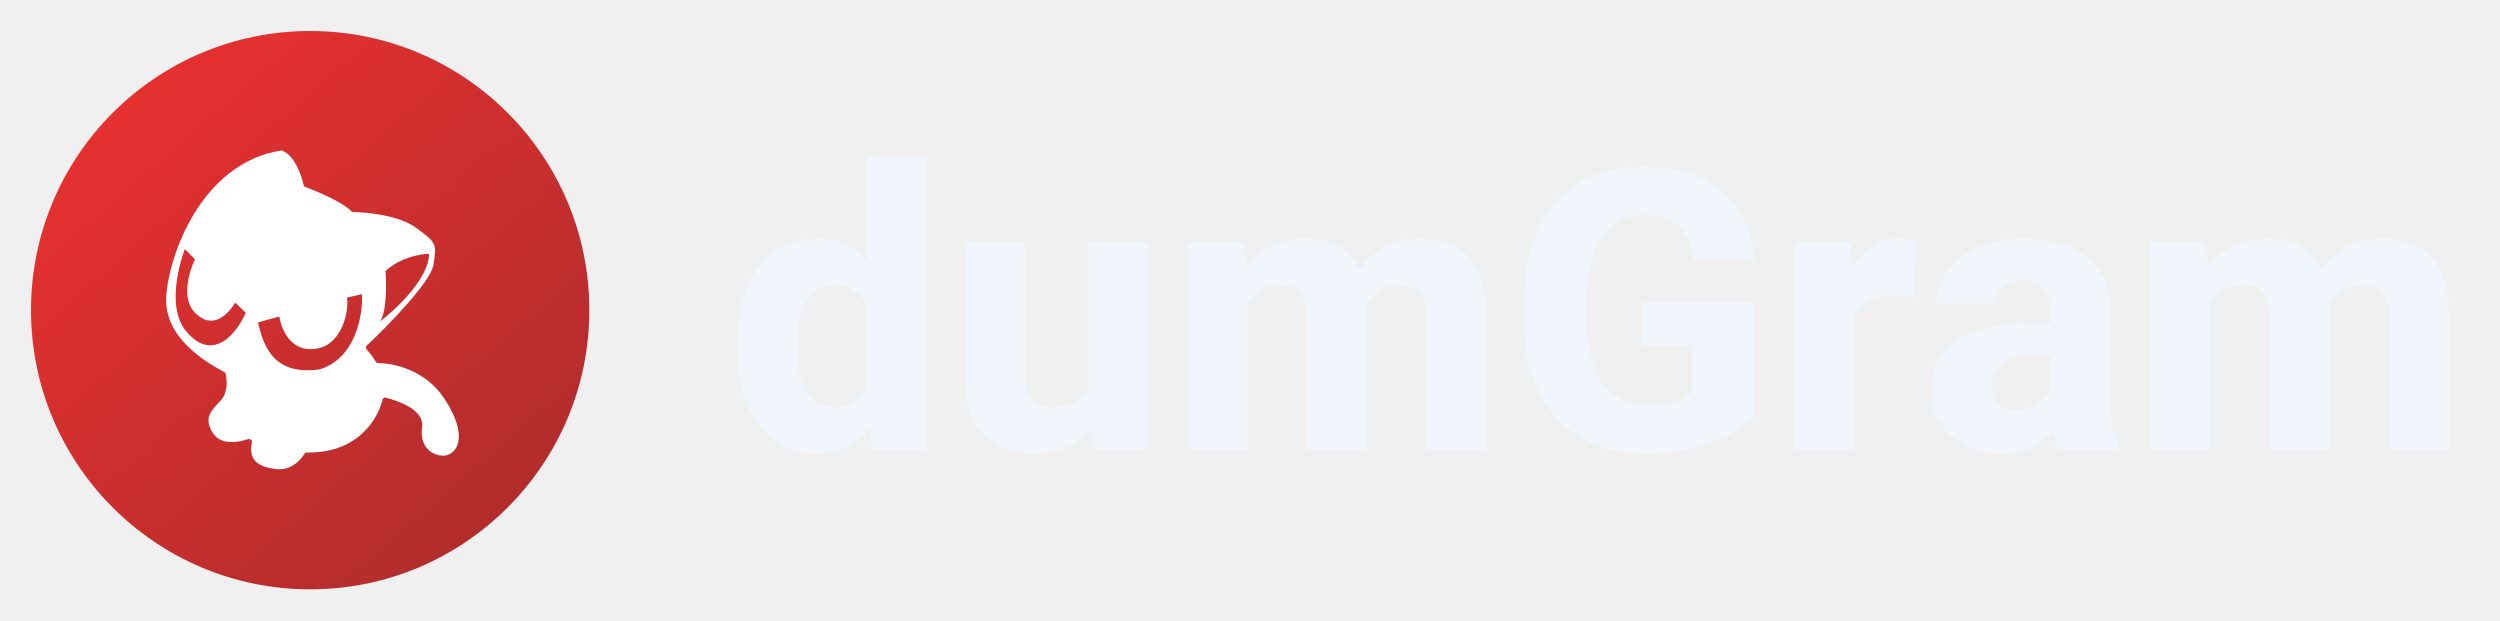
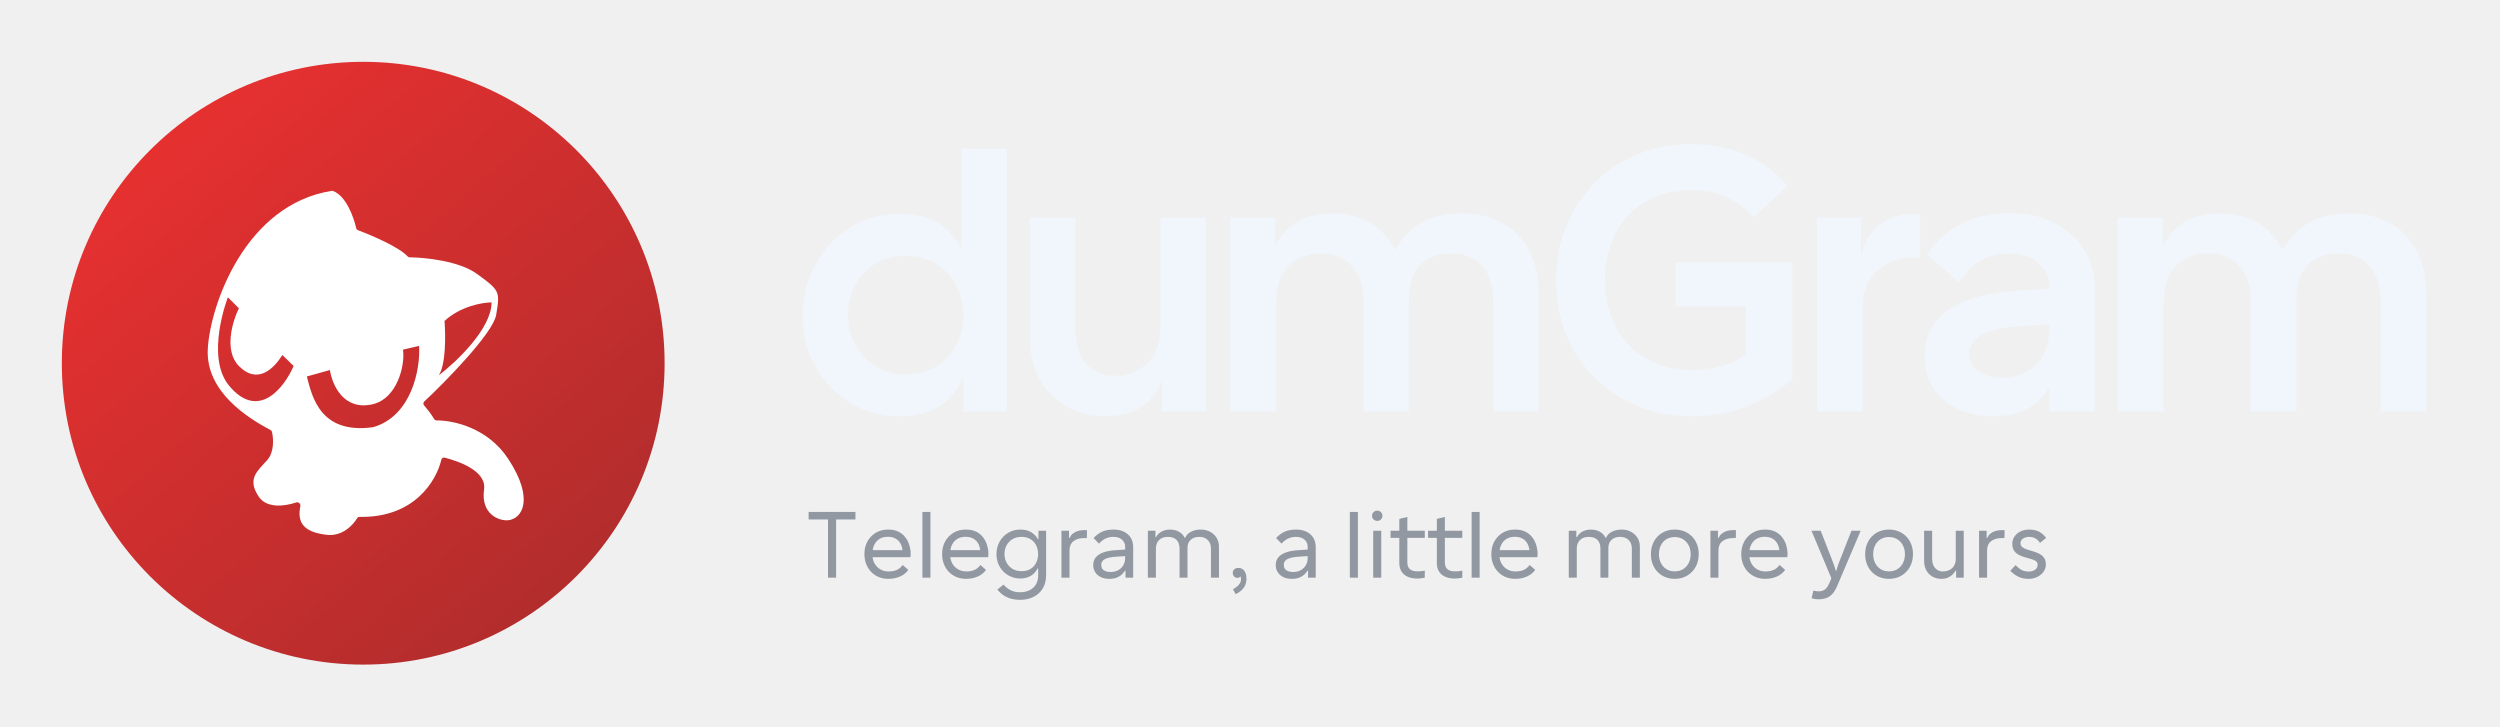
- <svg xmlns="http://www.w3.org/2000/svg" width="806" height="200" viewBox="0 0 806 200" fill="none">
-   <g transform="translate(10 10) scale(0.18)">
+ <svg xmlns="http://www.w3.org/2000/svg" width="647" height="188" viewBox="0 0 647 188" fill="none">
+   <g transform="translate(16 16) scale(0.156)">
    <circle cx="500" cy="500" r="500" fill="url(#paint0_linear_34_11)" />
    <path d="M447.763 214.055C448.447 213.946 449.161 213.995 449.811 214.233C471.394 222.129 484.126 257.141 488.382 276.027C488.723 277.537 489.785 278.773 491.235 279.316C514.669 288.092 559.488 307.372 573.456 322.652C574.383 323.666 575.654 324.306 577.029 324.322C603.436 324.625 659.426 330.436 688.879 351.912C726.736 379.516 727.182 380.852 720.501 420.033C715.332 450.346 634.628 532.517 601.257 563.531C599.467 565.195 599.336 567.98 600.924 569.837C606.045 575.827 613.471 585.148 617.581 592.404C618.462 593.958 620.1 594.947 621.887 594.931C649.125 594.679 706.544 606.839 740.543 658.68C784.636 725.91 763.5 758.085 740.543 760.5C726.025 762.028 694.71 750.906 700.5 709.5C704.84 678.466 658.274 662.618 635.017 656.619C632.578 655.989 630.182 657.599 629.609 660.051C621.382 695.195 584.759 756.636 493.989 754.924C492.266 754.892 490.642 755.831 489.758 757.31C482.764 768.999 465.015 787.667 439.463 784.681C408.156 781.023 388.726 769.573 395.744 737.12C396.567 733.316 392.646 729.735 388.954 730.968C369.723 737.386 340.292 741.268 326.781 721.458C306.738 692.072 324.554 678.715 340.588 660.906C352.697 647.455 351.204 625.011 348.626 613.801C348.35 612.599 347.567 611.619 346.478 611.039C309.433 591.302 238.21 547.612 242.158 476.134C246.156 403.736 304.227 236.792 447.763 214.055ZM565.953 477.468C569.962 502.55 556.6 557.978 516.516 567.851C467.345 579.961 448.223 535.2 444.809 511.306L406.505 521.991C415.413 557.165 429.665 618.162 516.516 606.141C580.651 587.441 595.052 509.08 592.676 471.235L565.953 477.468ZM275.478 390.647C275.468 390.672 237.152 489.05 277.705 537.575C326.521 595.988 369.306 539.949 384.597 504.627L365.891 486.373C352.529 507.744 325.361 536.684 293.739 504.627C268.441 478.982 283.198 430.125 293.739 408.902L275.478 390.647ZM712.93 399.107C698.016 399.149 661.527 405.364 634.886 429.89C636.719 452.484 637.366 502.162 625.292 520.12C654.505 497.889 712.93 442.561 712.93 399.107Z" fill-rule="evenodd" clip-rule="evenodd" fill="white" />
    <defs>
      <linearGradient id="paint0_linear_34_11" x1="145.5" y1="96.5" x2="987.5" y2="1065.5" gradientUnits="userSpaceOnUse">
        <stop stop-color="#E83030" />
        <stop offset="1" stop-color="#A62C2C" />
      </linearGradient>
    </defs>
  </g>
-   <path transform="translate(234 145.0) scale(0.06181)" fill="#F0F6FC" d="M734 -242V-1536H1048V0H766ZM60 -528V-549Q60 -672 87.5 -773.5Q115 -875 168.5 -948.5Q222 -1022 301.0 -1062.0Q380 -1102 482 -1102Q576 -1102 646.0 -1060.5Q716 -1019 765.5 -944.5Q815 -870 846.0 -769.5Q877 -669 893 -552V-516Q878 -404 846.5 -307.0Q815 -210 765.5 -136.5Q716 -63 645.5 -21.5Q575 20 480 20Q378 20 299.5 -21.0Q221 -62 168.0 -136.0Q115 -210 87.5 -310.0Q60 -410 60 -528ZM372 -549V-528Q372 -464 381.5 -409.0Q391 -354 413.0 -312.0Q435 -270 471.0 -246.5Q507 -223 559 -223Q629 -223 674.0 -255.5Q719 -288 742.0 -346.0Q765 -404 766 -481V-586Q766 -650 753.0 -701.0Q740 -752 714.5 -787.0Q689 -822 651.0 -840.5Q613 -859 561 -859Q510 -859 474.0 -835.5Q438 -812 415.5 -770.0Q393 -728 382.5 -671.5Q372 -615 372 -549ZM1891 -261V-1082H2205V0H1911ZM1924 -482 2010 -484Q2010 -375 1984.5 -283.0Q1959 -191 1908.5 -123.0Q1858 -55 1783.5 -17.5Q1709 20 1610 20Q1530 20 1463.5 -2.5Q1397 -25 1349.0 -73.5Q1301 -122 1275.0 -198.5Q1249 -275 1249 -382V-1082H1561V-380Q1561 -338 1571.5 -308.5Q1582 -279 1600.5 -260.0Q1619 -241 1646.5 -232.0Q1674 -223 1707 -223Q1790 -223 1837.5 -257.5Q1885 -292 1904.5 -350.5Q1924 -409 1924 -482ZM2721 -855V0H2409V-1082H2702ZM2681 -579 2602 -577Q2602 -691 2629.5 -786.5Q2657 -882 2710.0 -953.0Q2763 -1024 2841.5 -1063.0Q2920 -1102 3023 -1102Q3095 -1102 3154.0 -1080.5Q3213 -1059 3255.5 -1013.5Q3298 -968 3321.0 -895.5Q3344 -823 3344 -722V0H3032V-684Q3032 -756 3014.5 -793.5Q2997 -831 2964.0 -845.0Q2931 -859 2885 -859Q2835 -859 2796.5 -837.5Q2758 -816 2732.0 -778.0Q2706 -740 2693.5 -689.0Q2681 -638 2681 -579ZM3312 -595 3213 -587Q3213 -697 3239.0 -791.0Q3265 -885 3317.0 -954.5Q3369 -1024 3446.5 -1063.0Q3524 -1102 3627 -1102Q3703 -1102 3765.5 -1080.0Q3828 -1058 3873.5 -1009.0Q3919 -960 3944.0 -880.5Q3969 -801 3969 -686V0H3655V-686Q3655 -757 3637.5 -794.0Q3620 -831 3587.5 -845.0Q3555 -859 3510 -859Q3460 -859 3423.0 -838.5Q3386 -818 3361.0 -782.5Q3336 -747 3324.0 -699.0Q3312 -651 3312 -595ZM5366 -769V-182Q5330 -141 5256.5 -94.0Q5183 -47 5069.0 -13.5Q4955 20 4797 20Q4654 20 4537.0 -26.5Q4420 -73 4336.0 -163.5Q4252 -254 4206.5 -385.0Q4161 -516 4161 -685V-771Q4161 -940 4206.0 -1071.0Q4251 -1202 4333.0 -1292.5Q4415 -1383 4528.0 -1430.0Q4641 -1477 4778 -1477Q4973 -1477 5097.0 -1414.5Q5221 -1352 5285.5 -1242.0Q5350 -1132 5365 -989H5051Q5041 -1062 5011.5 -1115.0Q4982 -1168 4928.0 -1196.5Q4874 -1225 4788 -1225Q4719 -1225 4663.5 -1196.5Q4608 -1168 4570.0 -1111.0Q4532 -1054 4512.0 -969.5Q4492 -885 4492 -773V-685Q4492 -573 4512.5 -488.0Q4533 -403 4573.0 -346.5Q4613 -290 4674.5 -261.0Q4736 -232 4818 -232Q4882 -232 4926.0 -242.5Q4970 -253 4998.0 -269.5Q5026 -286 5040 -300V-542H4781V-769ZM5886 -830V0H5574V-1082H5867ZM6209 -1090 6204 -799Q6184 -802 6152.0 -804.5Q6120 -807 6097 -807Q6037 -807 5993.5 -792.5Q5950 -778 5921.5 -750.0Q5893 -722 5879.0 -680.5Q5865 -639 5865 -585L5806 -614Q5806 -721 5827.0 -810.0Q5848 -899 5888.0 -964.5Q5928 -1030 5986.0 -1066.0Q6044 -1102 6118 -1102Q6142 -1102 6167.0 -1099.0Q6192 -1096 6209 -1090ZM6909 -258V-722Q6909 -771 6894.0 -806.0Q6879 -841 6847.0 -861.0Q6815 -881 6764 -881Q6721 -881 6689.5 -866.0Q6658 -851 6641.5 -823.0Q6625 -795 6625 -754H6313Q6313 -827 6346.0 -890.0Q6379 -953 6440.5 -1001.0Q6502 -1049 6588.0 -1075.5Q6674 -1102 6781 -1102Q6908 -1102 7007.5 -1059.5Q7107 -1017 7165.0 -932.5Q7223 -848 7223 -720V-267Q7223 -169 7234.5 -113.5Q7246 -58 7268 -17V0H6953Q6931 -47 6920.0 -116.5Q6909 -186 6909 -258ZM6948 -660 6950 -488H6795Q6743 -488 6705.5 -475.0Q6668 -462 6645.0 -439.5Q6622 -417 6611.5 -387.5Q6601 -358 6601 -323Q6601 -290 6617.0 -263.5Q6633 -237 6661.0 -222.0Q6689 -207 6726 -207Q6787 -207 6830.5 -231.0Q6874 -255 6898.0 -289.5Q6922 -324 6922 -354L6997 -224Q6979 -184 6953.0 -141.5Q6927 -99 6887.0 -62.5Q6847 -26 6790.5 -3.0Q6734 20 6655 20Q6553 20 6470.0 -21.5Q6387 -63 6337.5 -136.0Q6288 -209 6288 -304Q6288 -389 6319.0 -455.0Q6350 -521 6412.5 -567.0Q6475 -613 6570.0 -636.5Q6665 -660 6792 -660ZM7741 -855V0H7429V-1082H7722ZM7701 -579 7622 -577Q7622 -691 7649.5 -786.5Q7677 -882 7730.0 -953.0Q7783 -1024 7861.5 -1063.0Q7940 -1102 8043 -1102Q8115 -1102 8174.0 -1080.5Q8233 -1059 8275.5 -1013.5Q8318 -968 8341.0 -895.5Q8364 -823 8364 -722V0H8052V-684Q8052 -756 8034.5 -793.5Q8017 -831 7984.0 -845.0Q7951 -859 7905 -859Q7855 -859 7816.5 -837.5Q7778 -816 7752.0 -778.0Q7726 -740 7713.5 -689.0Q7701 -638 7701 -579ZM8332 -595 8233 -587Q8233 -697 8259.0 -791.0Q8285 -885 8337.0 -954.5Q8389 -1024 8466.5 -1063.0Q8544 -1102 8647 -1102Q8723 -1102 8785.5 -1080.0Q8848 -1058 8893.5 -1009.0Q8939 -960 8964.0 -880.5Q8989 -801 8989 -686V0H8675V-686Q8675 -757 8657.5 -794.0Q8640 -831 8607.5 -845.0Q8575 -859 8530 -859Q8480 -859 8443.0 -838.5Q8406 -818 8381.0 -782.5Q8356 -747 8344.0 -699.0Q8332 -651 8332 -595Z" />
+   <path transform="translate(206 106.5) scale(0.04722)" fill="#F0F6FC" d="M563 26Q454 26 358.5 -15.5Q263 -57 191.0 -132.0Q119 -207 78.0 -308.0Q37 -409 37 -526Q37 -644 78.0 -745.5Q119 -847 191.0 -923.0Q263 -999 358.5 -1041.5Q454 -1084 563 -1084Q705 -1084 784.5 -1030.0Q864 -976 908 -889V-1440H1157V0H916V-185Q886 -123 841.5 -75.0Q797 -27 729.0 -0.5Q661 26 563 26ZM600 -204Q698 -204 769.5 -248.5Q841 -293 879.0 -366.0Q917 -439 917 -526Q917 -614 879.0 -688.5Q841 -763 769.5 -808.0Q698 -853 600 -853Q503 -853 432.5 -809.0Q362 -765 323.5 -691.5Q285 -618 285 -528Q285 -442 323.5 -368.5Q362 -295 432.5 -249.5Q503 -204 600 -204ZM1698.0 25Q1575.0 25 1481.5 -28.0Q1388.0 -81 1335.0 -178.5Q1282.0 -276 1282.0 -413V-1062H1531.0V-473Q1531.0 -330 1589.5 -263.0Q1648.0 -196 1749.0 -196Q1852.0 -196 1925.0 -263.0Q1998.0 -330 1998.0 -473V-1062H2247.0V0H2006.0V-170Q1980.0 -106 1937.5 -62.5Q1895.0 -19 1835.0 3.0Q1775.0 25 1698.0 25ZM2379.0 0V-1063H2627.0V-817L2588.0 -771Q2612.0 -925 2700.5 -1005.5Q2789.0 -1086 2939.0 -1086Q3080.0 -1086 3174.5 -1016.0Q3269.0 -946 3313.0 -815H3253.0Q3302.0 -946 3397.5 -1016.0Q3493.0 -1086 3647.0 -1086Q3774.0 -1086 3869.5 -1034.0Q3965.0 -982 4018.0 -883.0Q4071.0 -784 4071.0 -644V0H3821.0V-595Q3821.0 -733 3758.5 -800.0Q3696.0 -867 3599.0 -867Q3489.0 -867 3424.0 -806.5Q3359.0 -746 3359.0 -598V0H3110.0V-595Q3110.0 -733 3044.5 -800.0Q2979.0 -867 2875.0 -867Q2771.0 -867 2701.5 -800.0Q2632.0 -733 2632.0 -595V0ZM4906.0 26Q4747.0 26 4612.0 -30.0Q4477.0 -86 4376.5 -186.5Q4276.0 -287 4221.0 -422.5Q4166.0 -558 4166.0 -718Q4166.0 -879 4221.5 -1015.5Q4277.0 -1152 4377.5 -1253.0Q4478.0 -1354 4613.0 -1410.0Q4748.0 -1466 4907.0 -1466Q5062.0 -1466 5197.5 -1411.0Q5333.0 -1356 5435.0 -1237L5250.0 -1064Q5182.0 -1138 5100.0 -1175.5Q5018.0 -1213 4910.0 -1213Q4765.0 -1213 4658.5 -1151.0Q4552.0 -1089 4493.0 -978.0Q4434.0 -867 4434.0 -721Q4434.0 -611 4468.0 -520.0Q4502.0 -429 4566.0 -363.5Q4630.0 -298 4718.5 -262.5Q4807.0 -227 4916.0 -227Q5024.0 -227 5116.5 -264.0Q5209.0 -301 5276.0 -373L5206.0 -222V-626L5259.0 -576H4821.0V-816H5461.0V-178Q5371.0 -97 5230.5 -35.5Q5090.0 26 4906.0 26ZM5596.0 0V-1062H5837.0V-858Q5854.0 -926 5888.5 -971.5Q5923.0 -1017 5969.5 -1043.5Q6016.0 -1070 6065.5 -1078.5Q6115.0 -1087 6162.0 -1078V-844H6125.0Q6007.0 -844 5926.5 -772.0Q5846.0 -700 5846.0 -564V0ZM6556.0 26Q6458.0 26 6373.5 -11.0Q6289.0 -48 6237.5 -121.5Q6186.0 -195 6186.0 -307Q6186.0 -407 6239.5 -482.5Q6293.0 -558 6405.0 -604.0Q6517.0 -650 6692.0 -662L6920.0 -678L6869.0 -607V-683Q6869.0 -764 6807.5 -815.0Q6746.0 -866 6652.0 -866Q6555.0 -866 6487.5 -823.0Q6420.0 -780 6375.0 -707L6197.0 -861Q6271.0 -967 6384.0 -1027.5Q6497.0 -1088 6650.0 -1088Q6791.0 -1088 6896.5 -1034.0Q7002.0 -980 7060.5 -887.0Q7119.0 -794 7119.0 -675V-175Q7119.0 -131 7119.0 -87.5Q7119.0 -44 7119.0 0H6869.0Q6869.0 -34 6869.0 -67.5Q6869.0 -101 6869.0 -135Q6849.0 -97 6812.5 -60.0Q6776.0 -23 6713.5 1.5Q6651.0 26 6556.0 26ZM6606.0 -185Q6689.0 -185 6748.0 -219.5Q6807.0 -254 6838.0 -313.0Q6869.0 -372 6869.0 -445V-551L6911.0 -481L6712.0 -468Q6556.0 -458 6493.0 -418.5Q6430.0 -379 6430.0 -313Q6430.0 -271 6455.5 -243.0Q6481.0 -215 6521.0 -200.0Q6561.0 -185 6606.0 -185ZM7243.0 0V-1063H7491.0V-817L7452.0 -771Q7476.0 -925 7564.5 -1005.5Q7653.0 -1086 7803.0 -1086Q7944.0 -1086 8038.5 -1016.0Q8133.0 -946 8177.0 -815H8117.0Q8166.0 -946 8261.5 -1016.0Q8357.0 -1086 8511.0 -1086Q8638.0 -1086 8733.5 -1034.0Q8829.0 -982 8882.0 -883.0Q8935.0 -784 8935.0 -644V0H8685.0V-595Q8685.0 -733 8622.5 -800.0Q8560.0 -867 8463.0 -867Q8353.0 -867 8288.0 -806.5Q8223.0 -746 8223.0 -598V0H7974.0V-595Q7974.0 -733 7908.5 -800.0Q7843.0 -867 7739.0 -867Q7635.0 -867 7565.5 -800.0Q7496.0 -733 7496.0 -595V0Z" />
+   <path transform="translate(208 149.5) scale(0.01181)" fill="#9198A1" d="M532 0V-1356H710V0ZM108 -1276V-1440H1134V-1276ZM1858.0 26Q1740.0 26 1643.0 -14.5Q1546.0 -55 1476.0 -128.5Q1406.0 -202 1368.0 -301.0Q1330.0 -400 1330.0 -518Q1330.0 -673 1396.5 -794.0Q1463.0 -915 1580.0 -984.5Q1697.0 -1054 1850.0 -1054Q1986.0 -1054 2078.5 -1006.5Q2171.0 -959 2227.5 -884.0Q2284.0 -809 2311.0 -725.0Q2338.0 -641 2343.0 -566.5Q2348.0 -492 2338.0 -448H1426.0V-604H2228.0L2168.0 -518Q2172.0 -636 2134.5 -720.5Q2097.0 -805 2023.5 -850.5Q1950.0 -896 1846.0 -896Q1741.0 -896 1664.5 -850.5Q1588.0 -805 1546.5 -720.5Q1505.0 -636 1506.0 -518V-492Q1509.0 -385 1556.5 -305.0Q1604.0 -225 1683.0 -180.5Q1762.0 -136 1860.0 -136Q1965.0 -136 2040.0 -169.5Q2115.0 -203 2170.0 -278L2292.0 -170Q2244.0 -106 2178.5 -62.5Q2113.0 -19 2032.0 3.5Q1951.0 26 1858.0 26ZM2601.0 -158Q2601.0 -205 2601.0 -237.5Q2601.0 -270 2601.0 -311.0Q2601.0 -352 2601.0 -426V-1440H2777.0V-426Q2777.0 -401 2777.0 -353.0Q2777.0 -305 2777.0 -251.5Q2777.0 -198 2777.0 -158Q2777.0 -118 2777.0 -79.5Q2777.0 -41 2777.0 0H2601.0Q2601.0 -41 2601.0 -79.5Q2601.0 -118 2601.0 -158ZM3561.0 26Q3443.0 26 3346.0 -14.5Q3249.0 -55 3179.0 -128.5Q3109.0 -202 3071.0 -301.0Q3033.0 -400 3033.0 -518Q3033.0 -673 3099.5 -794.0Q3166.0 -915 3283.0 -984.5Q3400.0 -1054 3553.0 -1054Q3689.0 -1054 3781.5 -1006.5Q3874.0 -959 3930.5 -884.0Q3987.0 -809 4014.0 -725.0Q4041.0 -641 4046.0 -566.5Q4051.0 -492 4041.0 -448H3129.0V-604H3931.0L3871.0 -518Q3875.0 -636 3837.5 -720.5Q3800.0 -805 3726.5 -850.5Q3653.0 -896 3549.0 -896Q3444.0 -896 3367.5 -850.5Q3291.0 -805 3249.5 -720.5Q3208.0 -636 3209.0 -518V-492Q3212.0 -385 3259.5 -305.0Q3307.0 -225 3386.0 -180.5Q3465.0 -136 3563.0 -136Q3668.0 -136 3743.0 -169.5Q3818.0 -203 3873.0 -278L3995.0 -170Q3947.0 -106 3881.5 -62.5Q3816.0 -19 3735.0 3.5Q3654.0 26 3561.0 26ZM4748.0 486Q4656.0 487 4567.0 467.0Q4478.0 447 4396.0 397.5Q4314.0 348 4244.0 260L4378.0 152Q4458.0 240 4545.0 280.0Q4632.0 320 4740.0 320Q4917.0 320 5027.5 222.0Q5138.0 124 5138.0 -56V-200H5124.0Q5094.0 -138 5041.0 -88.5Q4988.0 -39 4914.0 -10.5Q4840.0 18 4748.0 18Q4638.0 18 4542.5 -22.0Q4447.0 -62 4375.5 -134.0Q4304.0 -206 4264.0 -303.5Q4224.0 -401 4224.0 -516Q4224.0 -671 4294.0 -792.5Q4364.0 -914 4482.5 -984.0Q4601.0 -1054 4748.0 -1054Q4891.0 -1054 4987.0 -994.5Q5083.0 -935 5134.0 -840H5144.0V-1028H5312.0V-58Q5312.0 115 5239.0 235.5Q5166.0 356 5038.5 420.0Q4911.0 484 4748.0 486ZM4774.0 -142Q4892.0 -142 4972.5 -192.5Q5053.0 -243 5094.5 -328.0Q5136.0 -413 5136.0 -516Q5136.0 -620 5094.5 -706.0Q5053.0 -792 4972.5 -843.0Q4892.0 -894 4774.0 -894Q4659.0 -894 4575.0 -844.0Q4491.0 -794 4445.5 -709.0Q4400.0 -624 4400.0 -518Q4400.0 -415 4445.5 -329.5Q4491.0 -244 4575.0 -193.0Q4659.0 -142 4774.0 -142ZM5648.0 0V-1028H5814.0V-872H5828.0Q5851.0 -926 5892.5 -961.0Q5934.0 -996 5986.0 -1015.0Q6038.0 -1034 6095.5 -1039.5Q6153.0 -1045 6208.0 -1040L6204.0 -868H6148.0Q6001.0 -868 5912.5 -800.0Q5824.0 -732 5824.0 -594V0ZM6694.0 26Q6586.0 26 6507.5 -13.5Q6429.0 -53 6386.5 -121.0Q6344.0 -189 6344.0 -274Q6344.0 -377 6402.0 -446.5Q6460.0 -516 6570.5 -554.5Q6681.0 -593 6838.0 -602L7074.0 -618L7044.0 -590V-676Q7044.0 -775 6973.5 -834.5Q6903.0 -894 6786.0 -894Q6689.0 -894 6612.0 -856.0Q6535.0 -818 6470.0 -746L6352.0 -868Q6441.0 -964 6543.0 -1009.0Q6645.0 -1054 6792.0 -1054Q6922.0 -1054 7018.0 -1007.0Q7114.0 -960 7167.0 -874.0Q7220.0 -788 7220.0 -672V-246Q7220.0 -185 7220.0 -123.5Q7220.0 -62 7220.0 0H7052.0Q7052.0 -39 7052.0 -77.0Q7052.0 -115 7052.0 -154H7040.0Q7017.0 -116 6975.5 -74.0Q6934.0 -32 6866.0 -3.0Q6798.0 26 6694.0 26ZM6726.0 -124Q6825.0 -124 6896.5 -166.0Q6968.0 -208 7006.0 -277.0Q7044.0 -346 7044.0 -428V-508L7070.0 -474L6850.0 -460Q6682.0 -450 6601.0 -407.5Q6520.0 -365 6520.0 -282Q6520.0 -231 6543.0 -196.0Q6566.0 -161 6612.0 -142.5Q6658.0 -124 6726.0 -124ZM7542.0 0V-1028H7708.0V-890H7722.0Q7764.0 -970 7846.5 -1012.0Q7929.0 -1054 8028.0 -1054Q8141.0 -1054 8226.0 -1004.5Q8311.0 -955 8348.0 -874H8360.0Q8393.0 -957 8486.0 -1005.5Q8579.0 -1054 8700.0 -1054Q8815.0 -1054 8905.5 -1005.5Q8996.0 -957 9048.0 -873.0Q9100.0 -789 9100.0 -682V0H8924.0V-640Q8924.0 -756 8854.5 -825.0Q8785.0 -894 8666.0 -894Q8549.0 -894 8479.5 -829.0Q8410.0 -764 8410.0 -654V0H8236.0V-640Q8236.0 -756 8173.0 -825.0Q8110.0 -894 7978.0 -894Q7858.0 -894 7788.0 -825.0Q7718.0 -756 7718.0 -640V0ZM9464.0 362 9408.0 254Q9468.0 220 9512.0 179.5Q9556.0 139 9574.0 88.5Q9592.0 38 9574.0 -26H9568.0Q9555.0 -8 9540.0 -2.0Q9525.0 4 9502.0 4Q9459.0 4 9430.5 -27.0Q9402.0 -58 9402.0 -104Q9402.0 -157 9438.0 -185.5Q9474.0 -214 9526.0 -214Q9606.0 -214 9654.0 -151.5Q9702.0 -89 9702.0 22Q9702.0 103 9673.0 167.0Q9644.0 231 9590.5 279.5Q9537.0 328 9464.0 362ZM10694.0 26Q10586.0 26 10507.5 -13.5Q10429.0 -53 10386.5 -121.0Q10344.0 -189 10344.0 -274Q10344.0 -377 10402.0 -446.5Q10460.0 -516 10570.5 -554.5Q10681.0 -593 10838.0 -602L11074.0 -618L11044.0 -590V-676Q11044.0 -775 10973.5 -834.5Q10903.0 -894 10786.0 -894Q10689.0 -894 10612.0 -856.0Q10535.0 -818 10470.0 -746L10352.0 -868Q10441.0 -964 10543.0 -1009.0Q10645.0 -1054 10792.0 -1054Q10922.0 -1054 11018.0 -1007.0Q11114.0 -960 11167.0 -874.0Q11220.0 -788 11220.0 -672V-246Q11220.0 -185 11220.0 -123.5Q11220.0 -62 11220.0 0H11052.0Q11052.0 -39 11052.0 -77.0Q11052.0 -115 11052.0 -154H11040.0Q11017.0 -116 10975.5 -74.0Q10934.0 -32 10866.0 -3.0Q10798.0 26 10694.0 26ZM10726.0 -124Q10825.0 -124 10896.5 -166.0Q10968.0 -208 11006.0 -277.0Q11044.0 -346 11044.0 -428V-508L11070.0 -474L10850.0 -460Q10682.0 -450 10601.0 -407.5Q10520.0 -365 10520.0 -282Q10520.0 -231 10543.0 -196.0Q10566.0 -161 10612.0 -142.5Q10658.0 -124 10726.0 -124ZM11968.0 -158Q11968.0 -205 11968.0 -237.5Q11968.0 -270 11968.0 -311.0Q11968.0 -352 11968.0 -426V-1440H12144.0V-426Q12144.0 -401 12144.0 -353.0Q12144.0 -305 12144.0 -251.5Q12144.0 -198 12144.0 -158Q12144.0 -118 12144.0 -79.5Q12144.0 -41 12144.0 0H11968.0Q11968.0 -41 11968.0 -79.5Q11968.0 -118 11968.0 -158ZM12480.0 0V-1028H12656.0V0ZM12570.0 -1244Q12519.0 -1244 12486.5 -1277.0Q12454.0 -1310 12454.0 -1356Q12454.0 -1403 12486.5 -1435.5Q12519.0 -1468 12570.0 -1468Q12618.0 -1468 12650.0 -1435.5Q12682.0 -1403 12682.0 -1356Q12682.0 -1310 12650.0 -1277.0Q12618.0 -1244 12570.0 -1244ZM12860.0 -872V-1028H13610.0V-872ZM13444.0 20Q13330.0 20 13241.5 -17.5Q13153.0 -55 13102.5 -131.0Q13052.0 -207 13052.0 -322V-1288L13228.0 -1330V-332Q13228.0 -233 13284.5 -185.5Q13341.0 -138 13444.0 -138Q13477.0 -138 13522.0 -141.0Q13567.0 -144 13610.0 -156V0Q13549.0 12 13514.0 16.0Q13479.0 20 13444.0 20ZM13682.0 -872V-1028H14432.0V-872ZM14266.0 20Q14152.0 20 14063.5 -17.5Q13975.0 -55 13924.5 -131.0Q13874.0 -207 13874.0 -322V-1288L14050.0 -1330V-332Q14050.0 -233 14106.5 -185.5Q14163.0 -138 14266.0 -138Q14299.0 -138 14344.0 -141.0Q14389.0 -144 14432.0 -156V0Q14371.0 12 14336.0 16.0Q14301.0 20 14266.0 20ZM14636.0 -158Q14636.0 -205 14636.0 -237.5Q14636.0 -270 14636.0 -311.0Q14636.0 -352 14636.0 -426V-1440H14812.0V-426Q14812.0 -401 14812.0 -353.0Q14812.0 -305 14812.0 -251.5Q14812.0 -198 14812.0 -158Q14812.0 -118 14812.0 -79.5Q14812.0 -41 14812.0 0H14636.0Q14636.0 -41 14636.0 -79.5Q14636.0 -118 14636.0 -158ZM15596.0 26Q15478.0 26 15381.0 -14.5Q15284.0 -55 15214.0 -128.5Q15144.0 -202 15106.0 -301.0Q15068.0 -400 15068.0 -518Q15068.0 -673 15134.5 -794.0Q15201.0 -915 15318.0 -984.5Q15435.0 -1054 15588.0 -1054Q15724.0 -1054 15816.5 -1006.5Q15909.0 -959 15965.5 -884.0Q16022.0 -809 16049.0 -725.0Q16076.0 -641 16081.0 -566.5Q16086.0 -492 16076.0 -448H15164.0V-604H15966.0L15906.0 -518Q15910.0 -636 15872.5 -720.5Q15835.0 -805 15761.5 -850.5Q15688.0 -896 15584.0 -896Q15479.0 -896 15402.5 -850.5Q15326.0 -805 15284.5 -720.5Q15243.0 -636 15244.0 -518V-492Q15247.0 -385 15294.5 -305.0Q15342.0 -225 15421.0 -180.5Q15500.0 -136 15598.0 -136Q15703.0 -136 15778.0 -169.5Q15853.0 -203 15908.0 -278L16030.0 -170Q15982.0 -106 15916.5 -62.5Q15851.0 -19 15770.0 3.5Q15689.0 26 15596.0 26ZM16765.0 0V-1028H16931.0V-890H16945.0Q16987.0 -970 17069.5 -1012.0Q17152.0 -1054 17251.0 -1054Q17364.0 -1054 17449.0 -1004.5Q17534.0 -955 17571.0 -874H17583.0Q17616.0 -957 17709.0 -1005.5Q17802.0 -1054 17923.0 -1054Q18038.0 -1054 18128.5 -1005.5Q18219.0 -957 18271.0 -873.0Q18323.0 -789 18323.0 -682V0H18147.0V-640Q18147.0 -756 18077.5 -825.0Q18008.0 -894 17889.0 -894Q17772.0 -894 17702.5 -829.0Q17633.0 -764 17633.0 -654V0H17459.0V-640Q17459.0 -756 17396.0 -825.0Q17333.0 -894 17201.0 -894Q17081.0 -894 17011.0 -825.0Q16941.0 -756 16941.0 -640V0ZM19087.0 26Q18973.0 26 18877.5 -13.5Q18782.0 -53 18712.0 -125.5Q18642.0 -198 18603.5 -297.0Q18565.0 -396 18565.0 -514Q18565.0 -673 18632.0 -795.0Q18699.0 -917 18817.0 -985.5Q18935.0 -1054 19087.0 -1054Q19201.0 -1054 19297.0 -1015.0Q19393.0 -976 19464.0 -904.5Q19535.0 -833 19574.0 -734.0Q19613.0 -635 19613.0 -516Q19613.0 -358 19545.0 -235.5Q19477.0 -113 19358.0 -43.5Q19239.0 26 19087.0 26ZM19087.0 -138Q19193.0 -138 19271.5 -186.5Q19350.0 -235 19393.5 -320.5Q19437.0 -406 19437.0 -516Q19437.0 -622 19393.5 -706.5Q19350.0 -791 19271.5 -840.5Q19193.0 -890 19087.0 -890Q18981.0 -890 18903.5 -842.0Q18826.0 -794 18783.5 -709.5Q18741.0 -625 18741.0 -516Q18741.0 -408 18783.5 -322.5Q18826.0 -237 18903.5 -187.5Q18981.0 -138 19087.0 -138ZM19869.0 0V-1028H20035.0V-872H20049.0Q20072.0 -926 20113.5 -961.0Q20155.0 -996 20207.0 -1015.0Q20259.0 -1034 20316.5 -1039.5Q20374.0 -1045 20429.0 -1040L20425.0 -868H20369.0Q20222.0 -868 20133.5 -800.0Q20045.0 -732 20045.0 -594V0ZM21073.0 26Q20955.0 26 20858.0 -14.5Q20761.0 -55 20691.0 -128.5Q20621.0 -202 20583.0 -301.0Q20545.0 -400 20545.0 -518Q20545.0 -673 20611.5 -794.0Q20678.0 -915 20795.0 -984.5Q20912.0 -1054 21065.0 -1054Q21201.0 -1054 21293.5 -1006.5Q21386.0 -959 21442.5 -884.0Q21499.0 -809 21526.0 -725.0Q21553.0 -641 21558.0 -566.5Q21563.0 -492 21553.0 -448H20641.0V-604H21443.0L21383.0 -518Q21387.0 -636 21349.5 -720.5Q21312.0 -805 21238.5 -850.5Q21165.0 -896 21061.0 -896Q20956.0 -896 20879.5 -850.5Q20803.0 -805 20761.5 -720.5Q20720.0 -636 20721.0 -518V-492Q20724.0 -385 20771.5 -305.0Q20819.0 -225 20898.0 -180.5Q20977.0 -136 21075.0 -136Q21180.0 -136 21255.0 -169.5Q21330.0 -203 21385.0 -278L21507.0 -170Q21459.0 -106 21393.5 -62.5Q21328.0 -19 21247.0 3.5Q21166.0 26 21073.0 26ZM22250.0 474Q22198.0 474 22159.5 468.0Q22121.0 462 22086.0 452L22126.0 282Q22158.0 291 22185.0 295.5Q22212.0 300 22242.0 300Q22289.0 300 22330.5 285.5Q22372.0 271 22408.5 231.0Q22445.0 191 22478.0 114L22520.0 14L22084.0 -1028H22286.0L22534.0 -392Q22549.0 -352 22575.0 -282.5Q22601.0 -213 22614.0 -156H22632.0Q22643.0 -213 22667.5 -280.0Q22692.0 -347 22710.0 -392L22960.0 -1028H23162.0L22646.0 184Q22596.0 302 22533.5 364.5Q22471.0 427 22399.5 450.5Q22328.0 474 22250.0 474ZM23782.0 26Q23668.0 26 23572.5 -13.5Q23477.0 -53 23407.0 -125.5Q23337.0 -198 23298.5 -297.0Q23260.0 -396 23260.0 -514Q23260.0 -673 23327.0 -795.0Q23394.0 -917 23512.0 -985.5Q23630.0 -1054 23782.0 -1054Q23896.0 -1054 23992.0 -1015.0Q24088.0 -976 24159.0 -904.5Q24230.0 -833 24269.0 -734.0Q24308.0 -635 24308.0 -516Q24308.0 -358 24240.0 -235.5Q24172.0 -113 24053.0 -43.5Q23934.0 26 23782.0 26ZM23782.0 -138Q23888.0 -138 23966.5 -186.5Q24045.0 -235 24088.5 -320.5Q24132.0 -406 24132.0 -516Q24132.0 -622 24088.5 -706.5Q24045.0 -791 23966.5 -840.5Q23888.0 -890 23782.0 -890Q23676.0 -890 23598.5 -842.0Q23521.0 -794 23478.5 -709.5Q23436.0 -625 23436.0 -516Q23436.0 -408 23478.5 -322.5Q23521.0 -237 23598.5 -187.5Q23676.0 -138 23782.0 -138ZM24932.0 26Q24823.0 26 24737.0 -22.0Q24651.0 -70 24601.5 -159.0Q24552.0 -248 24552.0 -370V-1028H24728.0V-412Q24728.0 -285 24793.5 -210.5Q24859.0 -136 24964.0 -136Q25090.0 -136 25168.0 -210.5Q25246.0 -285 25246.0 -412V-1028H25420.0V0H25254.0V-154H25242.0Q25214.0 -106 25172.0 -65.0Q25130.0 -24 25070.5 1.0Q25011.0 26 24932.0 26ZM25756.0 0V-1028H25922.0V-872H25936.0Q25959.0 -926 26000.5 -961.0Q26042.0 -996 26094.0 -1015.0Q26146.0 -1034 26203.5 -1039.5Q26261.0 -1045 26316.0 -1040L26312.0 -868H26256.0Q26109.0 -868 26020.5 -800.0Q25932.0 -732 25932.0 -594V0ZM26846.0 26Q26714.0 26 26622.0 -18.0Q26530.0 -62 26440.0 -150L26556.0 -274Q26624.0 -204 26687.5 -169.0Q26751.0 -134 26844.0 -134Q26927.0 -134 26983.5 -173.0Q27040.0 -212 27040.0 -288Q27040.0 -337 27000.0 -364.0Q26960.0 -391 26896.5 -409.0Q26833.0 -427 26762.0 -447.0Q26691.0 -467 26627.5 -500.0Q26564.0 -533 26524.0 -590.5Q26484.0 -648 26484.0 -742Q26484.0 -827 26530.0 -898.0Q26576.0 -969 26660.0 -1011.5Q26744.0 -1054 26858.0 -1054Q26940.0 -1054 27005.5 -1034.5Q27071.0 -1015 27125.0 -974.5Q27179.0 -934 27226.0 -872L27092.0 -762Q27046.0 -831 26987.0 -862.5Q26928.0 -894 26856.0 -894Q26771.0 -894 26717.5 -854.5Q26664.0 -815 26664.0 -756Q26664.0 -701 26704.0 -669.5Q26744.0 -638 26807.5 -617.5Q26871.0 -597 26942.0 -576.5Q27013.0 -556 27076.5 -523.5Q27140.0 -491 27180.0 -435.5Q27220.0 -380 27220.0 -288Q27220.0 -200 27168.5 -129.0Q27117.0 -58 27032.0 -16.0Q26947.0 26 26846.0 26Z" />
</svg>
